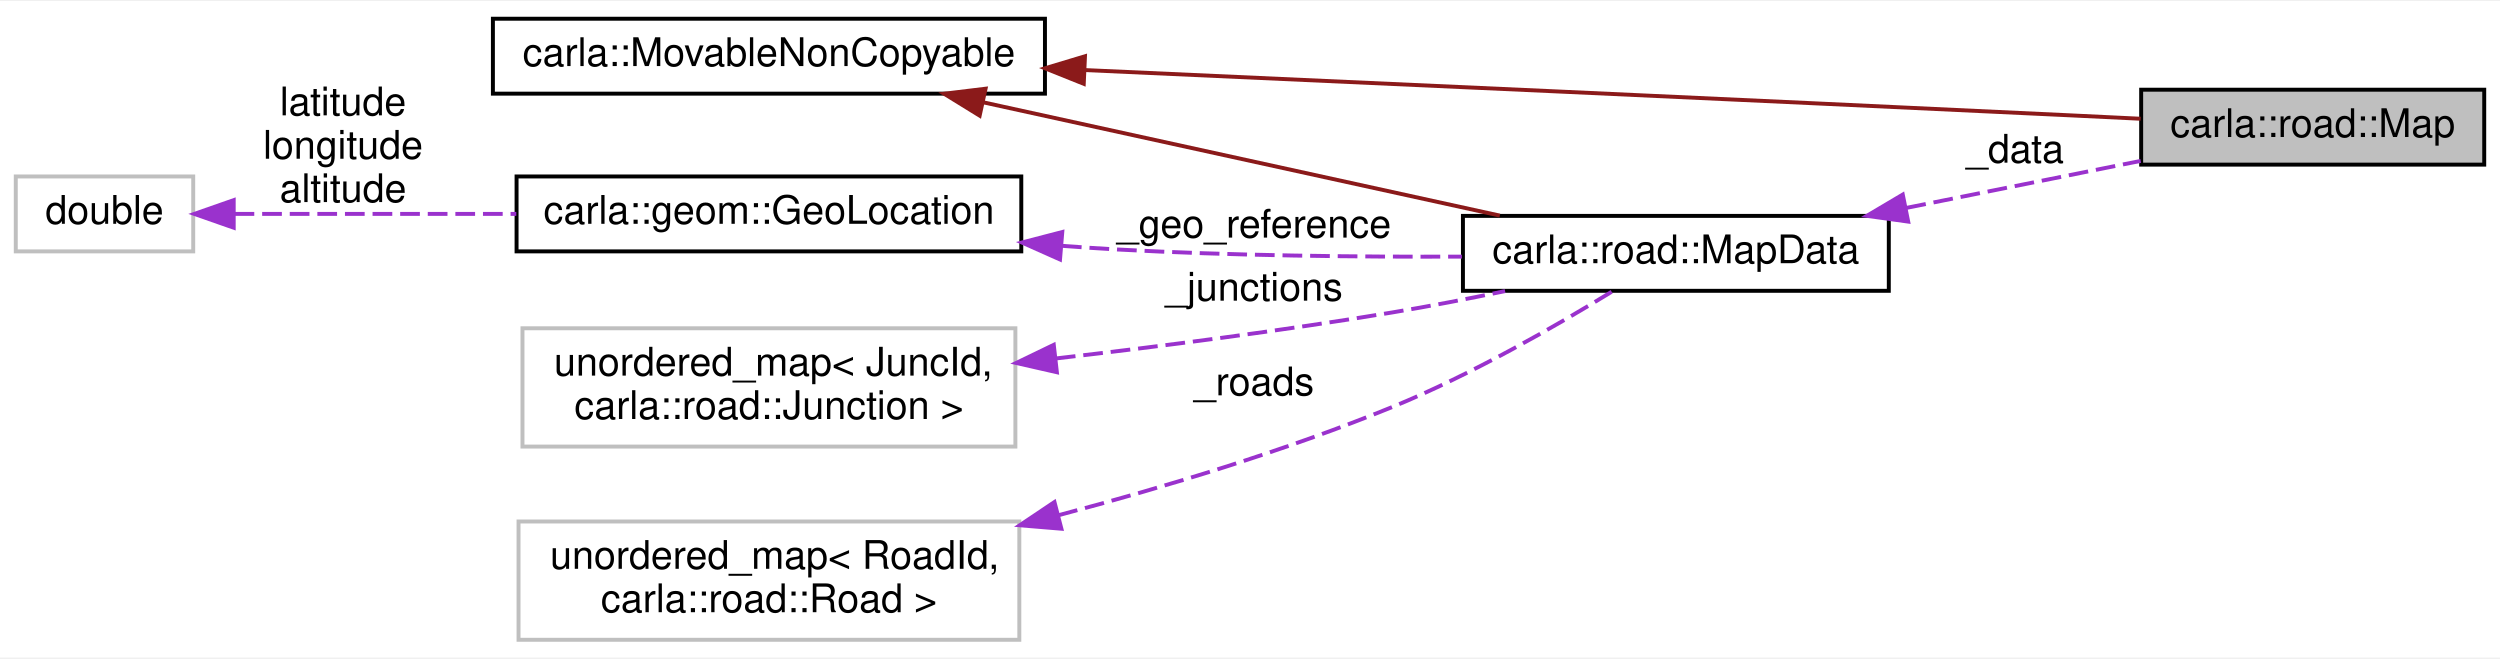
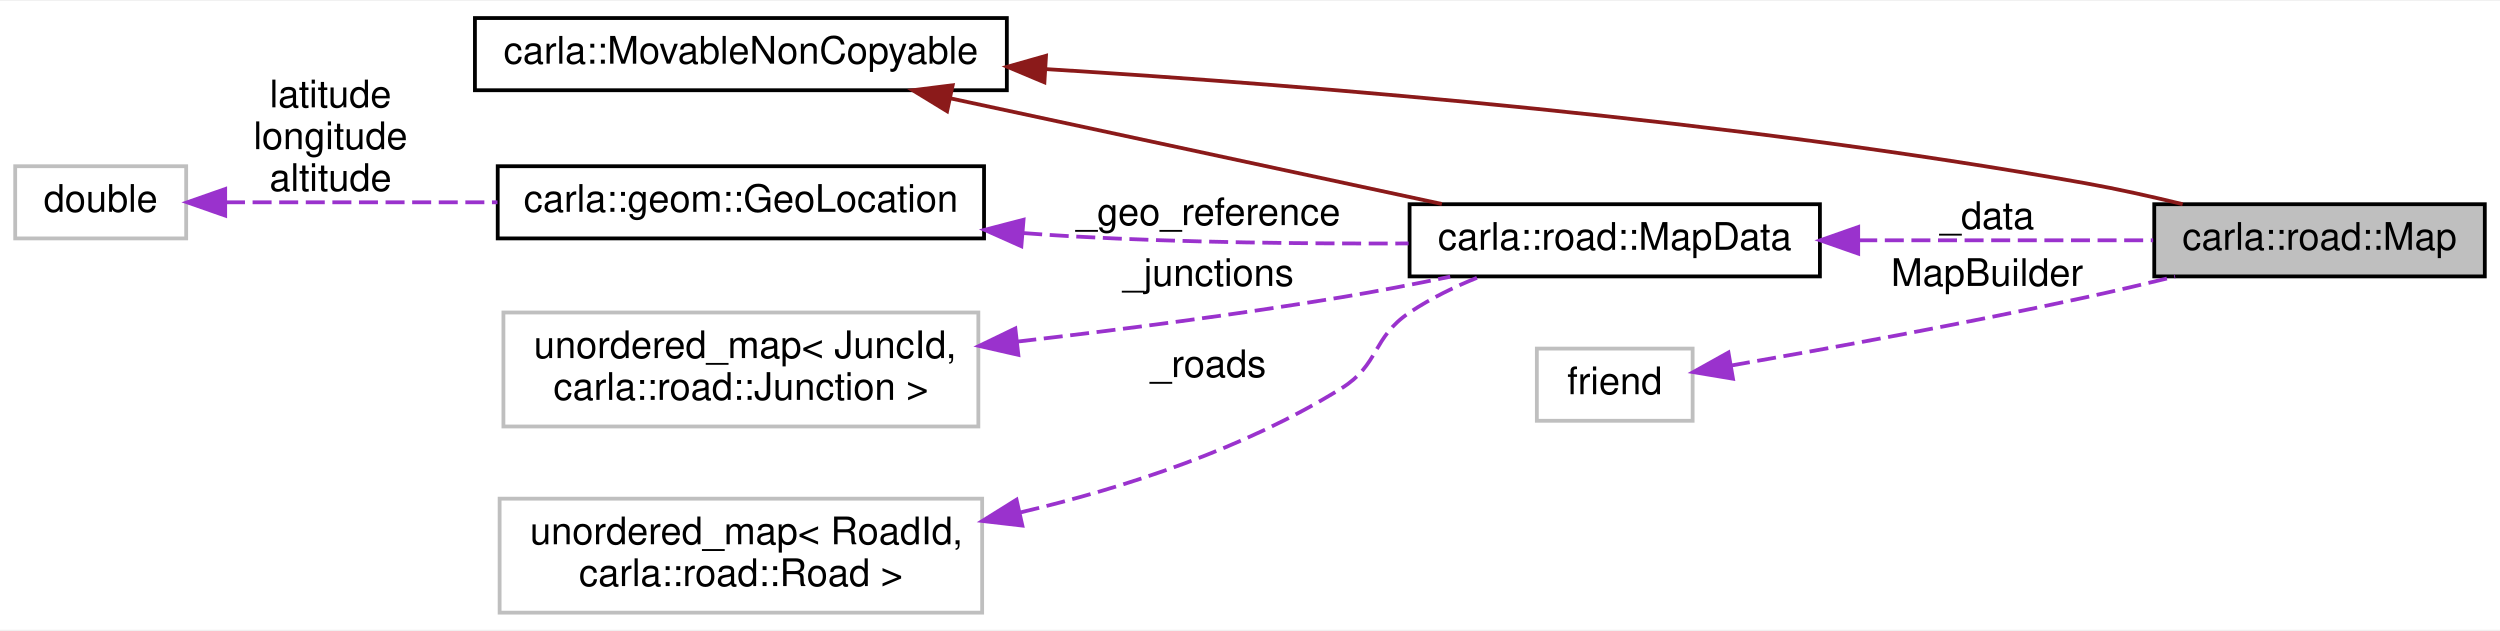
- <svg xmlns="http://www.w3.org/2000/svg" xmlns:xlink="http://www.w3.org/1999/xlink" width="634pt" height="167pt" viewBox="0.00 0.00 634.00 166.50">
-   <g id="graph0" class="graph" transform="scale(1 1) rotate(0) translate(4 162.5)">
-     <polygon fill="white" stroke="none" points="-4,4 -4,-162.5 630,-162.5 630,4 -4,4" />
+ <svg xmlns="http://www.w3.org/2000/svg" xmlns:xlink="http://www.w3.org/1999/xlink" width="658pt" height="166pt" viewBox="0.00 0.00 658.00 165.50">
+   <g id="graph0" class="graph" transform="scale(1 1) rotate(0) translate(4 161.5)">
+     <polygon fill="white" stroke="none" points="-4,4 -4,-161.5 654,-161.5 654,4 -4,4" />
    <g id="node1" class="node">
-       <polygon fill="#bfbfbf" stroke="black" points="539,-121 539,-140 626,-140 626,-121 539,-121" />
-       <text text-anchor="middle" x="582.5" y="-128" font-family="Helvetica,sans-Serif" font-size="10.00">carla::road::Map</text>
+       <polygon fill="#bfbfbf" stroke="black" points="563,-89 563,-108 650,-108 650,-89 563,-89" />
+       <text text-anchor="middle" x="606.5" y="-96" font-family="Helvetica,sans-Serif" font-size="10.00">carla::road::Map</text>
    </g>
    <g id="node2" class="node">
      <g id="a_node2">
        <a xlink:href="../../d7/d55/classcarla_1_1MovableNonCopyable.html" target="_top" xlink:title="Inherit (privately) to suppress copy construction and assignment. ">
-           <polygon fill="white" stroke="black" points="121,-139 121,-158 261,-158 261,-139 121,-139" />
-           <text text-anchor="middle" x="191" y="-146" font-family="Helvetica,sans-Serif" font-size="10.00">carla::MovableNonCopyable</text>
+           <polygon fill="white" stroke="black" points="121,-138 121,-157 261,-157 261,-138 121,-138" />
+           <text text-anchor="middle" x="191" y="-145" font-family="Helvetica,sans-Serif" font-size="10.00">carla::MovableNonCopyable</text>
        </a>
      </g>
    </g>
    <g id="edge1" class="edge">
-       <path fill="none" stroke="#8b1a1a" d="M271.016,-144.986C337.663,-142.001 435.575,-137.565 521,-133.5 526.777,-133.225 532.865,-132.93 538.863,-132.636" />
-       <polygon fill="#8b1a1a" stroke="#8b1a1a" points="270.838,-141.49 261.005,-145.434 271.151,-148.483 270.838,-141.49" />
+       <path fill="none" stroke="#8b1a1a" d="M271.447,-143.551C343.323,-139.102 451.86,-130.199 545,-113.5 553.308,-112.01 562.17,-110.036 570.477,-108.011" />
+       <polygon fill="#8b1a1a" stroke="#8b1a1a" points="270.885,-140.078 261.115,-144.175 271.308,-147.065 270.885,-140.078" />
    </g>
    <g id="node3" class="node">
      <g id="a_node3">
        <a xlink:href="../../da/d3b/classcarla_1_1road_1_1MapData.html" target="_top" xlink:title="carla::road::MapData">
          <polygon fill="white" stroke="black" points="367,-89 367,-108 475,-108 475,-89 367,-89" />
          <text text-anchor="middle" x="421" y="-96" font-family="Helvetica,sans-Serif" font-size="10.00">carla::road::MapData</text>
        </a>
      </g>
    </g>
    <g id="edge3" class="edge">
-       <path fill="none" stroke="#8b1a1a" d="M245.239,-136.825C285.115,-128.08 339.004,-116.262 376.352,-108.072" />
-       <polygon fill="#8b1a1a" stroke="#8b1a1a" points="244.44,-133.417 235.422,-138.978 245.939,-140.254 244.44,-133.417" />
+       <path fill="none" stroke="#8b1a1a" d="M246.217,-135.848C285.689,-127.365 338.497,-116.016 375.503,-108.063" />
+       <polygon fill="#8b1a1a" stroke="#8b1a1a" points="245.272,-132.471 236.231,-137.994 246.743,-139.315 245.272,-132.471" />
    </g>
    <g id="edge2" class="edge">
-       <path fill="none" stroke="#9a32cd" stroke-dasharray="5,2" d="M479.472,-110.03C499.081,-113.965 520.644,-118.291 538.875,-121.948" />
-       <polygon fill="#9a32cd" stroke="#9a32cd" points="479.917,-106.55 469.423,-108.014 478.54,-113.413 479.917,-106.55" />
-       <text text-anchor="middle" x="507" y="-121.5" font-family="Helvetica,sans-Serif" font-size="10.00"> _data</text>
+       <path fill="none" stroke="#9a32cd" stroke-dasharray="5,2" d="M485.081,-98.5C510.698,-98.5 539.631,-98.5 562.714,-98.5" />
+       <polygon fill="#9a32cd" stroke="#9a32cd" points="485.076,-95 475.076,-98.5 485.076,-102 485.076,-95" />
+       <text text-anchor="middle" x="519" y="-101.5" font-family="Helvetica,sans-Serif" font-size="10.00"> _data</text>
    </g>
    <g id="node4" class="node">
      <g id="a_node4">
        <a xlink:href="../../d3/df4/classcarla_1_1geom_1_1GeoLocation.html" target="_top" xlink:title="carla::geom::GeoLocation">
          <polygon fill="white" stroke="black" points="127,-99 127,-118 255,-118 255,-99 127,-99" />
          <text text-anchor="middle" x="191" y="-106" font-family="Helvetica,sans-Serif" font-size="10.00">carla::geom::GeoLocation</text>
        </a>
      </g>
    </g>
    <g id="edge4" class="edge">
      <path fill="none" stroke="#9a32cd" stroke-dasharray="5,2" d="M265.304,-100.41C269.935,-100.056 274.53,-99.746 279,-99.5 307.965,-97.903 340.326,-97.57 366.733,-97.673" />
      <polygon fill="#9a32cd" stroke="#9a32cd" points="264.819,-96.938 255.142,-101.25 265.396,-103.914 264.819,-96.938" />
      <text text-anchor="middle" x="314" y="-102.5" font-family="Helvetica,sans-Serif" font-size="10.00"> _geo_reference</text>
    </g>
    <g id="node5" class="node">
      <polygon fill="white" stroke="#bfbfbf" points="0,-99 0,-118 45,-118 45,-99 0,-99" />
      <text text-anchor="middle" x="22.5" y="-106" font-family="Helvetica,sans-Serif" font-size="10.00">double</text>
    </g>
    <g id="edge5" class="edge">
      <path fill="none" stroke="#9a32cd" stroke-dasharray="5,2" d="M55.481,-108.5C75.71,-108.5 102.554,-108.5 126.939,-108.5" />
      <polygon fill="#9a32cd" stroke="#9a32cd" points="55.267,-105 45.267,-108.5 55.267,-112 55.267,-105" />
      <text text-anchor="middle" x="83" y="-133.5" font-family="Helvetica,sans-Serif" font-size="10.00"> latitude</text>
      <text text-anchor="middle" x="83" y="-122.5" font-family="Helvetica,sans-Serif" font-size="10.00">longitude</text>
      <text text-anchor="middle" x="83" y="-111.5" font-family="Helvetica,sans-Serif" font-size="10.00">altitude</text>
    </g>
    <g id="node6" class="node">
      <polygon fill="white" stroke="#bfbfbf" points="128.5,-49.5 128.5,-79.5 253.5,-79.5 253.5,-49.5 128.5,-49.5" />
      <text text-anchor="start" x="136.5" y="-67.5" font-family="Helvetica,sans-Serif" font-size="10.00">unordered_map&lt; JuncId,</text>
      <text text-anchor="middle" x="191" y="-56.5" font-family="Helvetica,sans-Serif" font-size="10.00"> carla::road::Junction &gt;</text>
    </g>
    <g id="edge6" class="edge">
      <path fill="none" stroke="#9a32cd" stroke-dasharray="5,2" d="M263.768,-71.844C290.587,-74.94 321.26,-78.9 349,-83.5 358.322,-85.046 368.275,-86.973 377.691,-88.926" />
      <polygon fill="#9a32cd" stroke="#9a32cd" points="264.024,-68.35 253.693,-70.7 263.234,-75.305 264.024,-68.35" />
      <text text-anchor="middle" x="314" y="-86.5" font-family="Helvetica,sans-Serif" font-size="10.00"> _junctions</text>
    </g>
    <g id="node7" class="node">
      <polygon fill="white" stroke="#bfbfbf" points="127.5,-0.5 127.5,-30.5 254.5,-30.5 254.5,-0.5 127.5,-0.5" />
      <text text-anchor="start" x="135.5" y="-18.5" font-family="Helvetica,sans-Serif" font-size="10.00">unordered_map&lt; RoadId,</text>
      <text text-anchor="middle" x="191" y="-7.5" font-family="Helvetica,sans-Serif" font-size="10.00"> carla::road::Road &gt;</text>
    </g>
    <g id="edge7" class="edge">
-       <path fill="none" stroke="#9a32cd" stroke-dasharray="5,2" d="M264.387,-32.077C291.401,-39.223 322.043,-48.489 349,-59.5 369.18,-67.743 390.951,-80.301 404.989,-88.927" />
-       <polygon fill="#9a32cd" stroke="#9a32cd" points="265.17,-28.665 254.612,-29.541 263.412,-35.44 265.17,-28.665" />
+       <path fill="none" stroke="#9a32cd" stroke-dasharray="5,2" d="M264.648,-26.901C292.481,-33.499 323.619,-43.742 349,-59.5 359.16,-65.808 357.07,-72.836 367,-79.5 372.6,-83.259 379.032,-86.371 385.44,-88.913" />
+       <polygon fill="#9a32cd" stroke="#9a32cd" points="265.084,-23.412 254.559,-24.632 263.547,-30.241 265.084,-23.412" />
      <text text-anchor="middle" x="314" y="-62.5" font-family="Helvetica,sans-Serif" font-size="10.00"> _roads</text>
+     </g>
+     <g id="node8" class="node">
+       <polygon fill="white" stroke="#bfbfbf" points="400.5,-51 400.5,-70 441.5,-70 441.5,-51 400.5,-51" />
+       <text text-anchor="middle" x="421" y="-58" font-family="Helvetica,sans-Serif" font-size="10.00">friend</text>
+     </g>
+     <g id="edge8" class="edge">
+       <path fill="none" stroke="#9a32cd" stroke-dasharray="5,2" d="M451.61,-65.539C476.585,-69.908 513.236,-76.599 545,-83.5 552.614,-85.154 560.731,-87.064 568.465,-88.956" />
+       <polygon fill="#9a32cd" stroke="#9a32cd" points="452.12,-62.075 441.669,-63.815 450.924,-68.972 452.12,-62.075" />
+       <text text-anchor="middle" x="519" y="-86.5" font-family="Helvetica,sans-Serif" font-size="10.00"> MapBuilder</text>
    </g>
  </g>
</svg>
